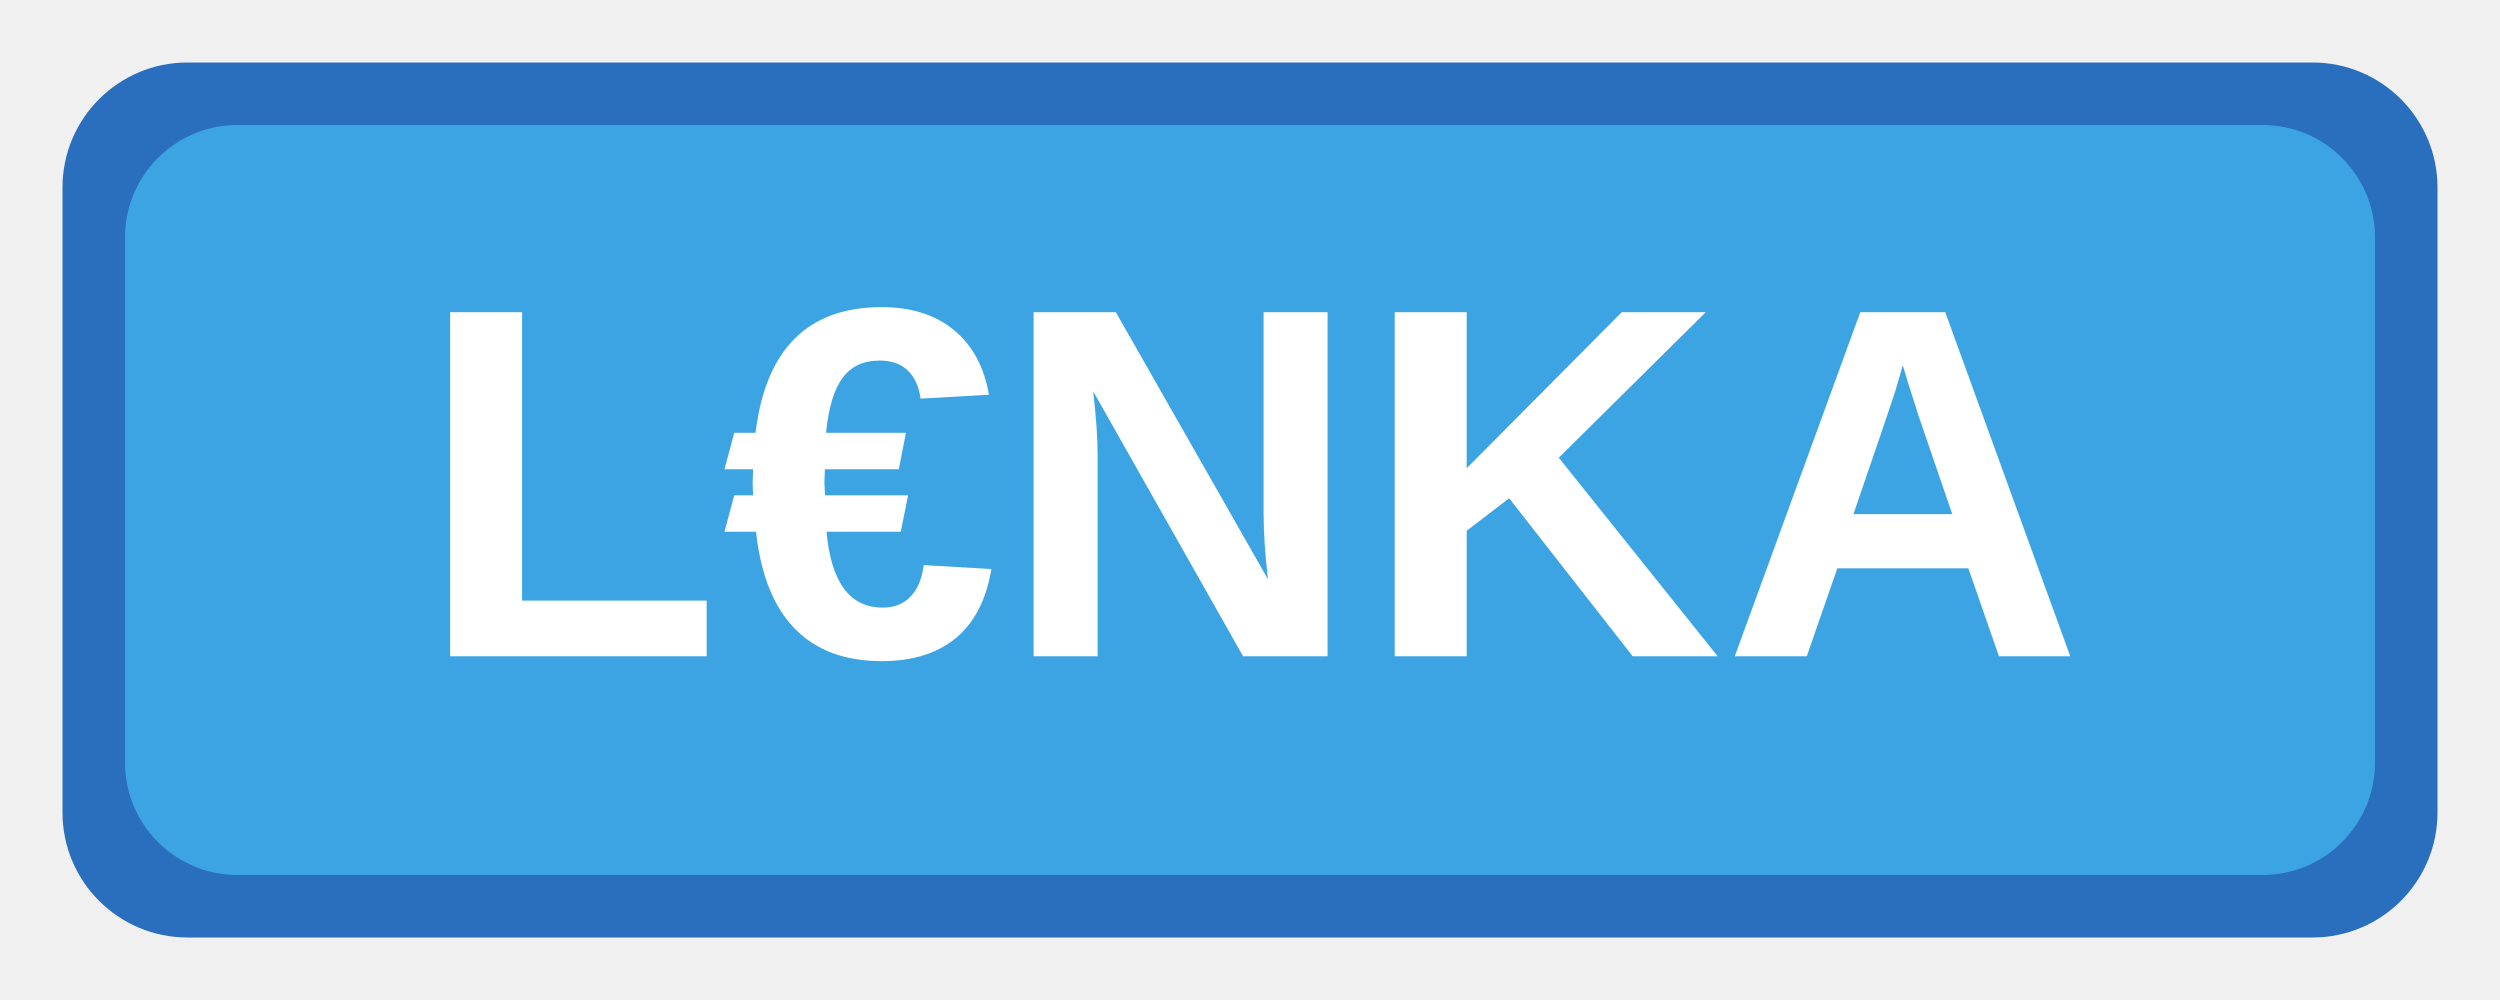
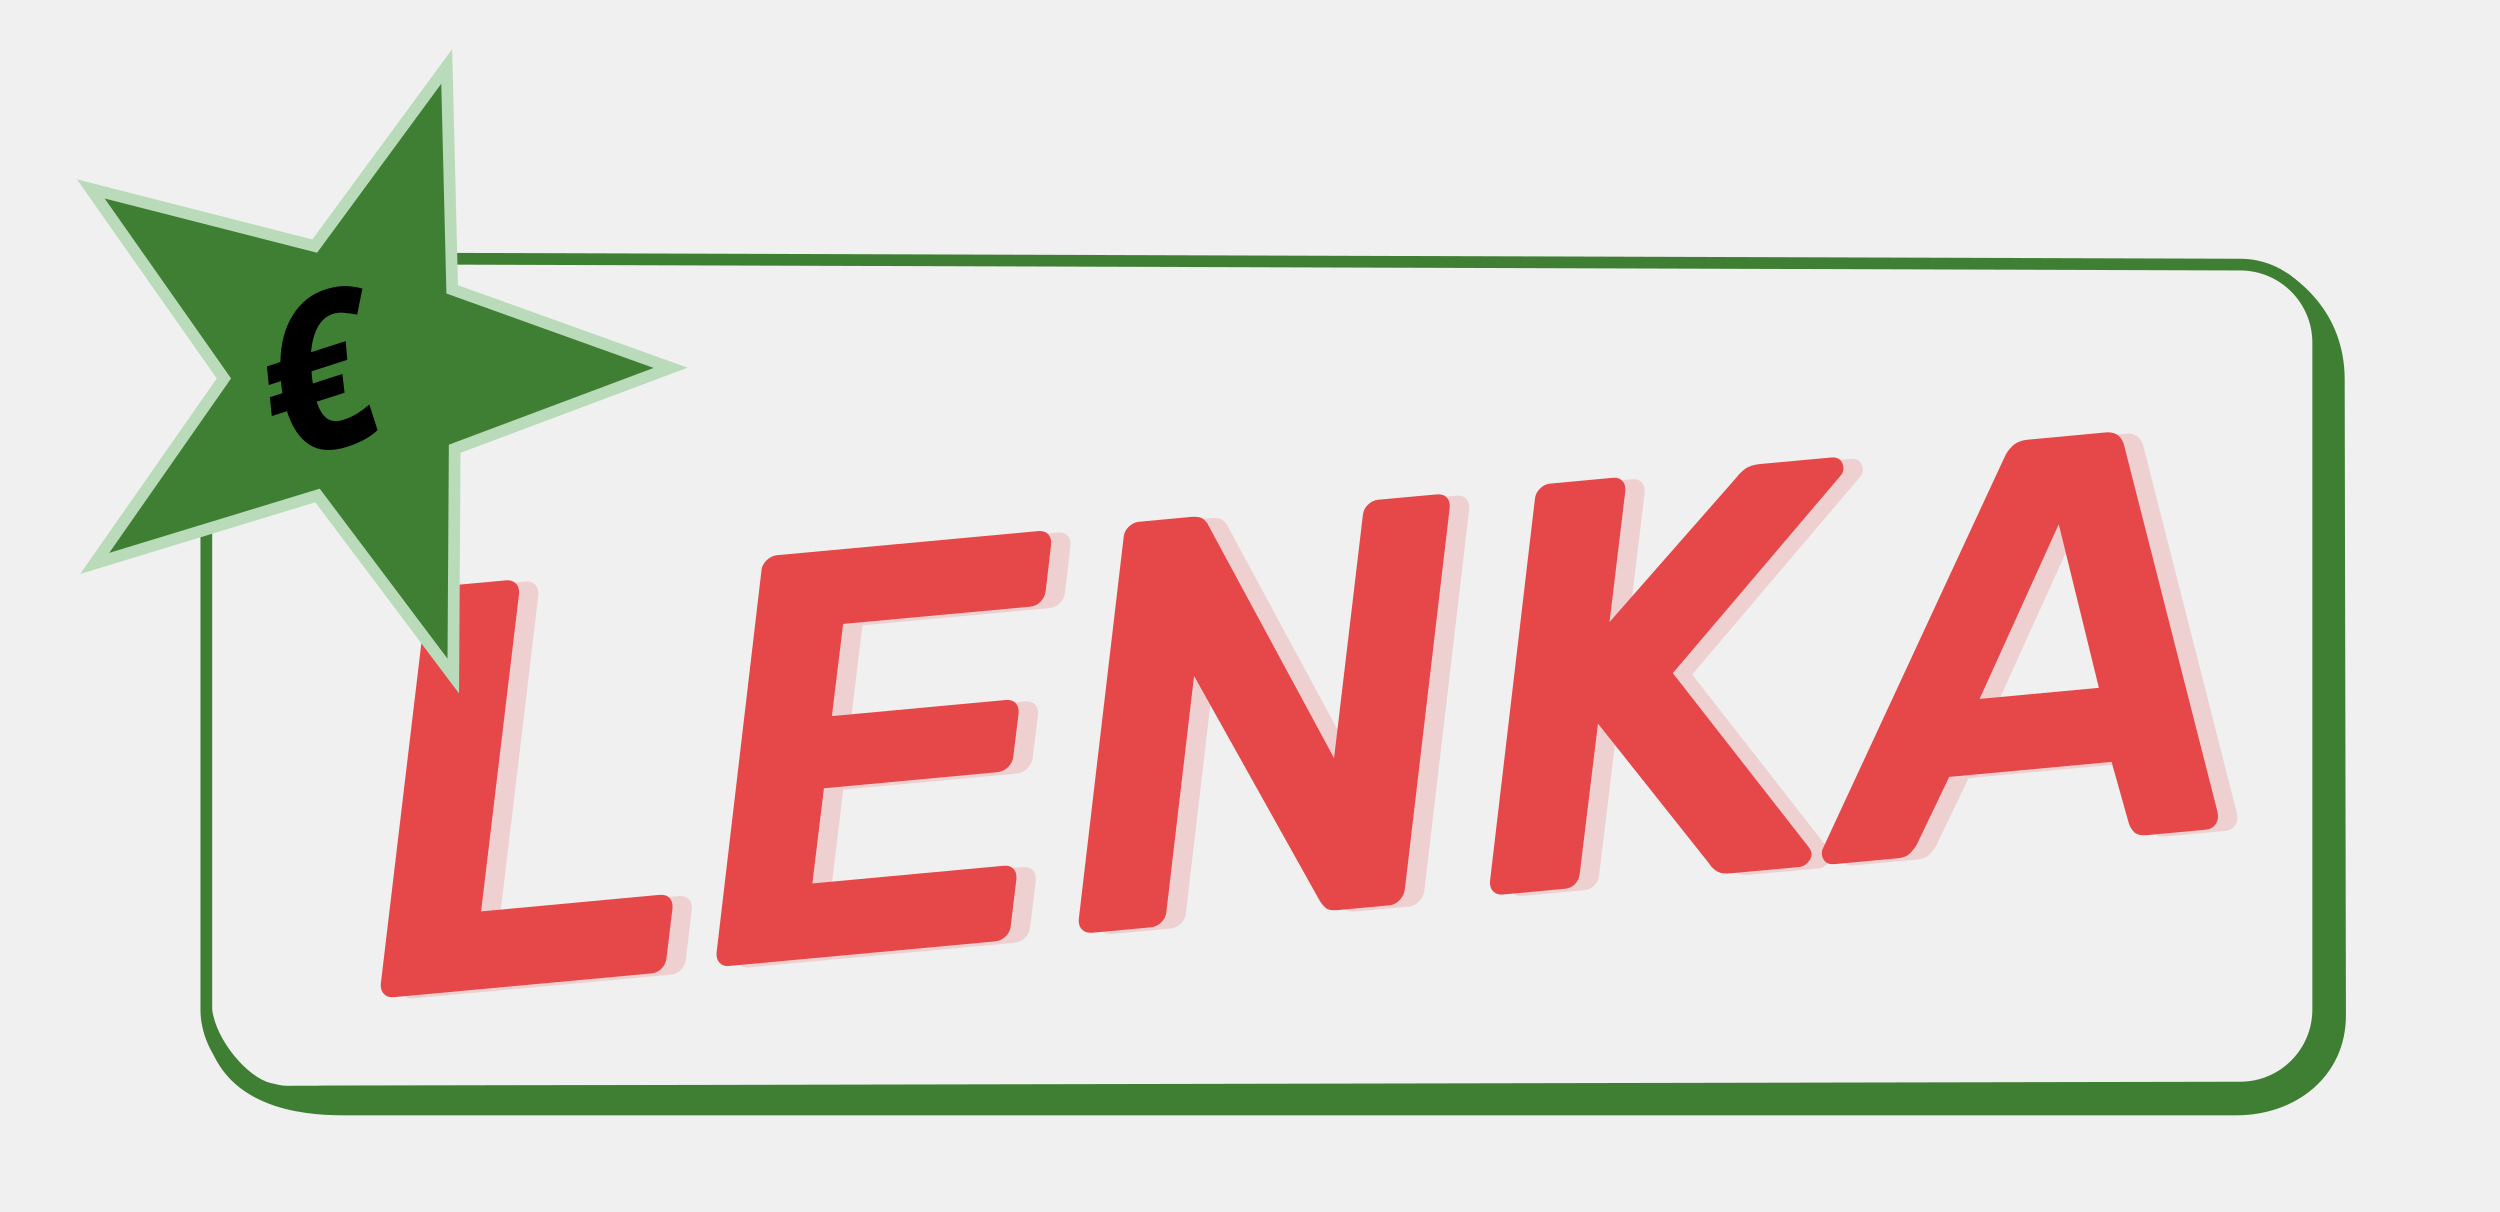
- <svg xmlns="http://www.w3.org/2000/svg" viewBox="0 0 400 160">
-   <rect x="10" y="10" width="380" height="140" rx="20" fill="#2a6fbe" />
-   <rect x="20" y="20" width="360" height="120" rx="18" fill="#3da4e3" />
-   <text x="200" y="105" font-family="Arial, sans-serif" font-weight="900" font-size="80" fill="#ffffff" text-anchor="middle">
-     L€NKA
+ <svg xmlns="http://www.w3.org/2000/svg" id="Camada_1" data-name="Camada 1" viewBox="0 0 160 77.52">
+   <defs>
+     <style>
+       .cls-3, .cls-4 {
+         fill: #3f7f33;
+       }
+ 
+       .cls-4 {
+         stroke: #badbba;
+         stroke-miterlimit: 10;
+         stroke-width: .75px;
+       }
+ 
+       .cls-5 {
+         opacity: .19;
+       }
+ 
+       .cls-2 {
+         font-family: RubikItalic-SemiBoldItalic, Rubik;
+         font-size: 13.62px;
+         font-style: italic;
+         font-variation-settings: 'wght' 600;
+         font-weight: 600;
+       }
+ 
+       .cls-6 {
+         fill: #e64748;
+       }
+     </style>
+   </defs>
+   <path class="cls-3" d="M148.22,20.79c.57.81-.06,2.45-.06,3.52v40.68c0,2.76-2.28,4.39-5.02,4.39l-122.6.11c-.95,0-.08.58-.84.11-.31.64-3.18-.18-6.04-2.11,1.87,4.08,7.41,3.89,8.84,3.89h120.63c3.84,0,7.01-2.53,7.01-6.39,0,0-.06-30.57-.08-40.7,0-4.43-3.16-6.41-3.62-6.77-.79-.1,2.56,3.3,1.77,3.27Z" />
+   <g class="cls-5">
+     <path class="cls-6" d="M26.43,63.9c-.25.02-.45-.04-.61-.2-.16-.16-.23-.38-.21-.65l2.91-24.43c.02-.28.13-.51.33-.7.19-.19.41-.3.66-.32l4.13-.38c.25-.02.45.04.61.2s.23.38.21.65l-2.43,20.34,11.43-1.06c.27-.02.48.04.63.2.15.16.21.38.19.65l-.38,3.16c-.02.28-.13.51-.31.7s-.41.3-.68.32l-16.48,1.52Z" />
+     <path class="cls-6" d="M47.92,61.92c-.25.02-.45-.04-.61-.2-.16-.16-.23-.38-.21-.65l2.87-24.43c.02-.28.14-.51.34-.7.2-.19.43-.3.68-.32l16.7-1.54c.27-.02.48.04.63.2.15.16.21.38.19.65l-.35,3.01c-.03.25-.14.47-.33.66-.19.19-.42.3-.69.32l-11.94,1.1-.72,5.9,11.13-1.03c.27-.02.48.04.63.2.15.16.21.38.19.65l-.34,2.78c-.03.25-.14.47-.33.66-.19.19-.42.3-.7.33l-11.09,1.03-.74,6.09,12.24-1.13c.27-.03.48.04.63.2.15.16.21.38.19.65l-.36,2.97c-.02.28-.13.51-.33.7-.19.19-.42.3-.7.32l-16.99,1.57Z" />
+     <path class="cls-6" d="M71.11,59.77c-.25.02-.45-.04-.61-.2-.16-.16-.23-.38-.21-.65l2.87-24.43c.02-.28.13-.51.33-.7s.42-.3.69-.32l3.32-.31c.37-.03.63.02.8.17.16.15.26.28.3.4l8.03,14.87,1.84-15.52c.02-.27.13-.51.33-.7.19-.19.42-.3.69-.32l3.72-.34c.27-.02.48.04.63.2.15.16.21.38.19.65l-2.87,24.43c-.03.25-.14.48-.33.68-.19.2-.41.32-.66.34l-3.35.31c-.37.03-.63-.03-.78-.19-.15-.16-.26-.29-.31-.38l-8.06-14.42-1.77,15.07c-.02.28-.13.51-.33.7-.19.19-.42.3-.69.32l-3.76.35Z" />
+     <path class="cls-6" d="M97.42,57.34c-.25.02-.45-.04-.61-.2-.16-.16-.23-.38-.21-.65l2.87-24.43c.02-.28.13-.51.33-.7.19-.19.41-.3.66-.32l3.98-.37c.27-.03.48.04.63.2.15.16.21.38.19.65l-1.01,8.38,8.14-9.27c.11-.16.28-.33.51-.51.23-.18.56-.29.97-.33l4.57-.42c.37-.03.61.1.72.4.11.3.07.56-.13.77l-10.73,12.63,8.69,11.13c.23.3.25.59.06.85-.19.27-.41.41-.68.43l-4.35.4c-.39.04-.7,0-.91-.14-.21-.13-.36-.28-.45-.44l-7.15-9-1.16,9.55c-.02.28-.12.51-.29.7-.17.19-.39.29-.66.32l-3.98.37Z" />
+     <path class="cls-6" d="M118.58,55.38c-.29.03-.51-.08-.64-.31-.13-.23-.14-.48-.01-.74l11.59-24.97c.12-.28.3-.54.53-.75s.55-.35.97-.39l4.94-.46c.39-.04.68.04.88.22.19.18.31.4.36.67l5.95,23.35c.08.34.04.62-.11.83-.15.21-.37.33-.64.35l-3.76.35c-.37.03-.64-.03-.8-.18-.16-.16-.28-.35-.35-.56l-1.11-3.95-10.39.96-2.09,4.36c-.11.18-.25.36-.43.54s-.44.28-.79.31l-4.09.38ZM127.94,44.81l7.63-.71-2.57-10.47-5.06,11.17Z" />
+   </g>
+   <g>
+     <path class="cls-6" d="M25.19,63.82c-.25.02-.45-.04-.61-.2-.16-.16-.23-.38-.21-.65l2.91-24.43c.02-.28.13-.51.33-.7.19-.19.41-.3.66-.32l4.13-.38c.25-.02.45.04.61.2s.23.38.21.65l-2.43,20.34,11.43-1.06c.27-.02.48.04.63.2.15.16.21.38.19.65l-.38,3.16c-.02.28-.13.51-.31.7s-.41.3-.68.32l-16.48,1.52Z" />
+     <path class="cls-6" d="M46.68,61.83c-.25.02-.45-.04-.61-.2-.16-.16-.23-.38-.21-.65l2.87-24.43c.02-.28.14-.51.34-.7.2-.19.43-.3.68-.32l16.7-1.54c.27-.02.48.04.63.2.15.16.21.38.19.65l-.35,3.01c-.03.25-.14.47-.33.66-.19.19-.42.3-.69.32l-11.94,1.1-.72,5.9,11.13-1.03c.27-.02.48.04.63.2.15.16.21.38.19.65l-.34,2.78c-.03.25-.14.47-.33.66-.19.19-.42.3-.7.33l-11.09,1.03-.74,6.09,12.24-1.13c.27-.03.48.04.63.2.15.16.21.38.19.65l-.36,2.97c-.02.28-.13.51-.33.7-.19.19-.42.3-.7.32l-16.99,1.57Z" />
+     <path class="cls-6" d="M69.86,59.69c-.25.02-.45-.04-.61-.2-.16-.16-.23-.38-.21-.65l2.87-24.43c.02-.28.13-.51.33-.7s.42-.3.69-.32l3.32-.31c.37-.03.63.02.8.17.16.15.26.28.3.4l8.03,14.87,1.84-15.52c.02-.27.13-.51.33-.7.19-.19.42-.3.69-.32l3.72-.34c.27-.02.48.04.63.2.15.16.21.38.19.65l-2.87,24.43c-.03.25-.14.48-.33.68-.19.2-.41.32-.66.34l-3.35.31c-.37.03-.63-.03-.78-.19-.15-.16-.26-.29-.31-.38l-8.06-14.42-1.77,15.07c-.02.28-.13.51-.33.7-.19.19-.42.3-.69.32l-3.76.35Z" />
+     <path class="cls-6" d="M96.18,57.25c-.25.02-.45-.04-.61-.2-.16-.16-.23-.38-.21-.65l2.87-24.43c.02-.28.13-.51.33-.7.19-.19.41-.3.66-.32l3.98-.37c.27-.03.48.04.63.2.15.16.21.38.19.65l-1.01,8.38,8.14-9.27c.11-.16.28-.33.51-.51.23-.18.56-.29.97-.33l4.57-.42c.37-.03.61.1.72.4.11.3.07.56-.13.77l-10.73,12.63,8.69,11.13c.23.3.25.59.06.85-.19.27-.41.41-.68.43l-4.35.4c-.39.04-.7,0-.91-.14-.21-.13-.36-.28-.45-.44l-7.15-9-1.16,9.55c-.02.28-.12.51-.29.7-.17.19-.39.29-.66.32l-3.98.37Z" />
+     <path class="cls-6" d="M117.34,55.3c-.29.03-.51-.08-.64-.31-.13-.23-.14-.48-.01-.74l11.59-24.97c.12-.28.3-.54.53-.75s.55-.35.97-.39l4.94-.46c.39-.04.68.04.88.22.19.18.31.4.36.67l5.95,23.35c.08.34.04.62-.11.83-.15.21-.37.33-.64.35l-3.76.35c-.37.03-.64-.03-.8-.18-.16-.16-.28-.35-.35-.56l-1.11-3.95-10.39.96-2.09,4.36c-.11.18-.25.36-.43.54s-.44.28-.79.31l-4.09.38ZM126.7,44.73l7.63-.71-2.57-10.47-5.06,11.17Z" />
+   </g>
+   <path class="cls-3" d="M143.38,16.56l-116.03-.38c-.07.26-.17.51-.28.75l116.3.38c2.55,0,4.62,2.07,4.62,4.62v42.68c0,2.55-2.07,4.62-4.62,4.62l-125.02.26c-.35,0-.7-.1-1.04-.18-1.46-.36-3.48-2.71-3.73-4.7V28.21c-.25-.04-.5-.1-.75-.18v36.59c0,2.96,2.63,5.72,5.3,5.74,30.94.17,125.24-.36,125.24-.36,2.96,0,5.38-2.41,5.38-5.38V21.94c0-2.97-2.41-5.38-5.38-5.38Z" />
+   <polygon class="cls-3" points="20.14 15.75 28.59 4.25 28.94 18.52 42.92 23.54 29.1 28.72 29.01 43.27 20.32 31.71 6.06 36.06 14.33 24.22 5.81 12.09 20.14 15.75" />
+   <polygon class="cls-4" points="20.14 15.75 28.59 4.25 28.94 18.52 42.92 23.54 29.1 28.72 29.01 43.27 20.32 31.71 6.06 36.06 14.33 24.22 5.81 12.09 20.14 15.75" />
+   <text class="cls-2" transform="translate(18.12 29.76) rotate(-17.78)">
+     <tspan x="0" y="0">€</tspan>
  </text>
</svg>
